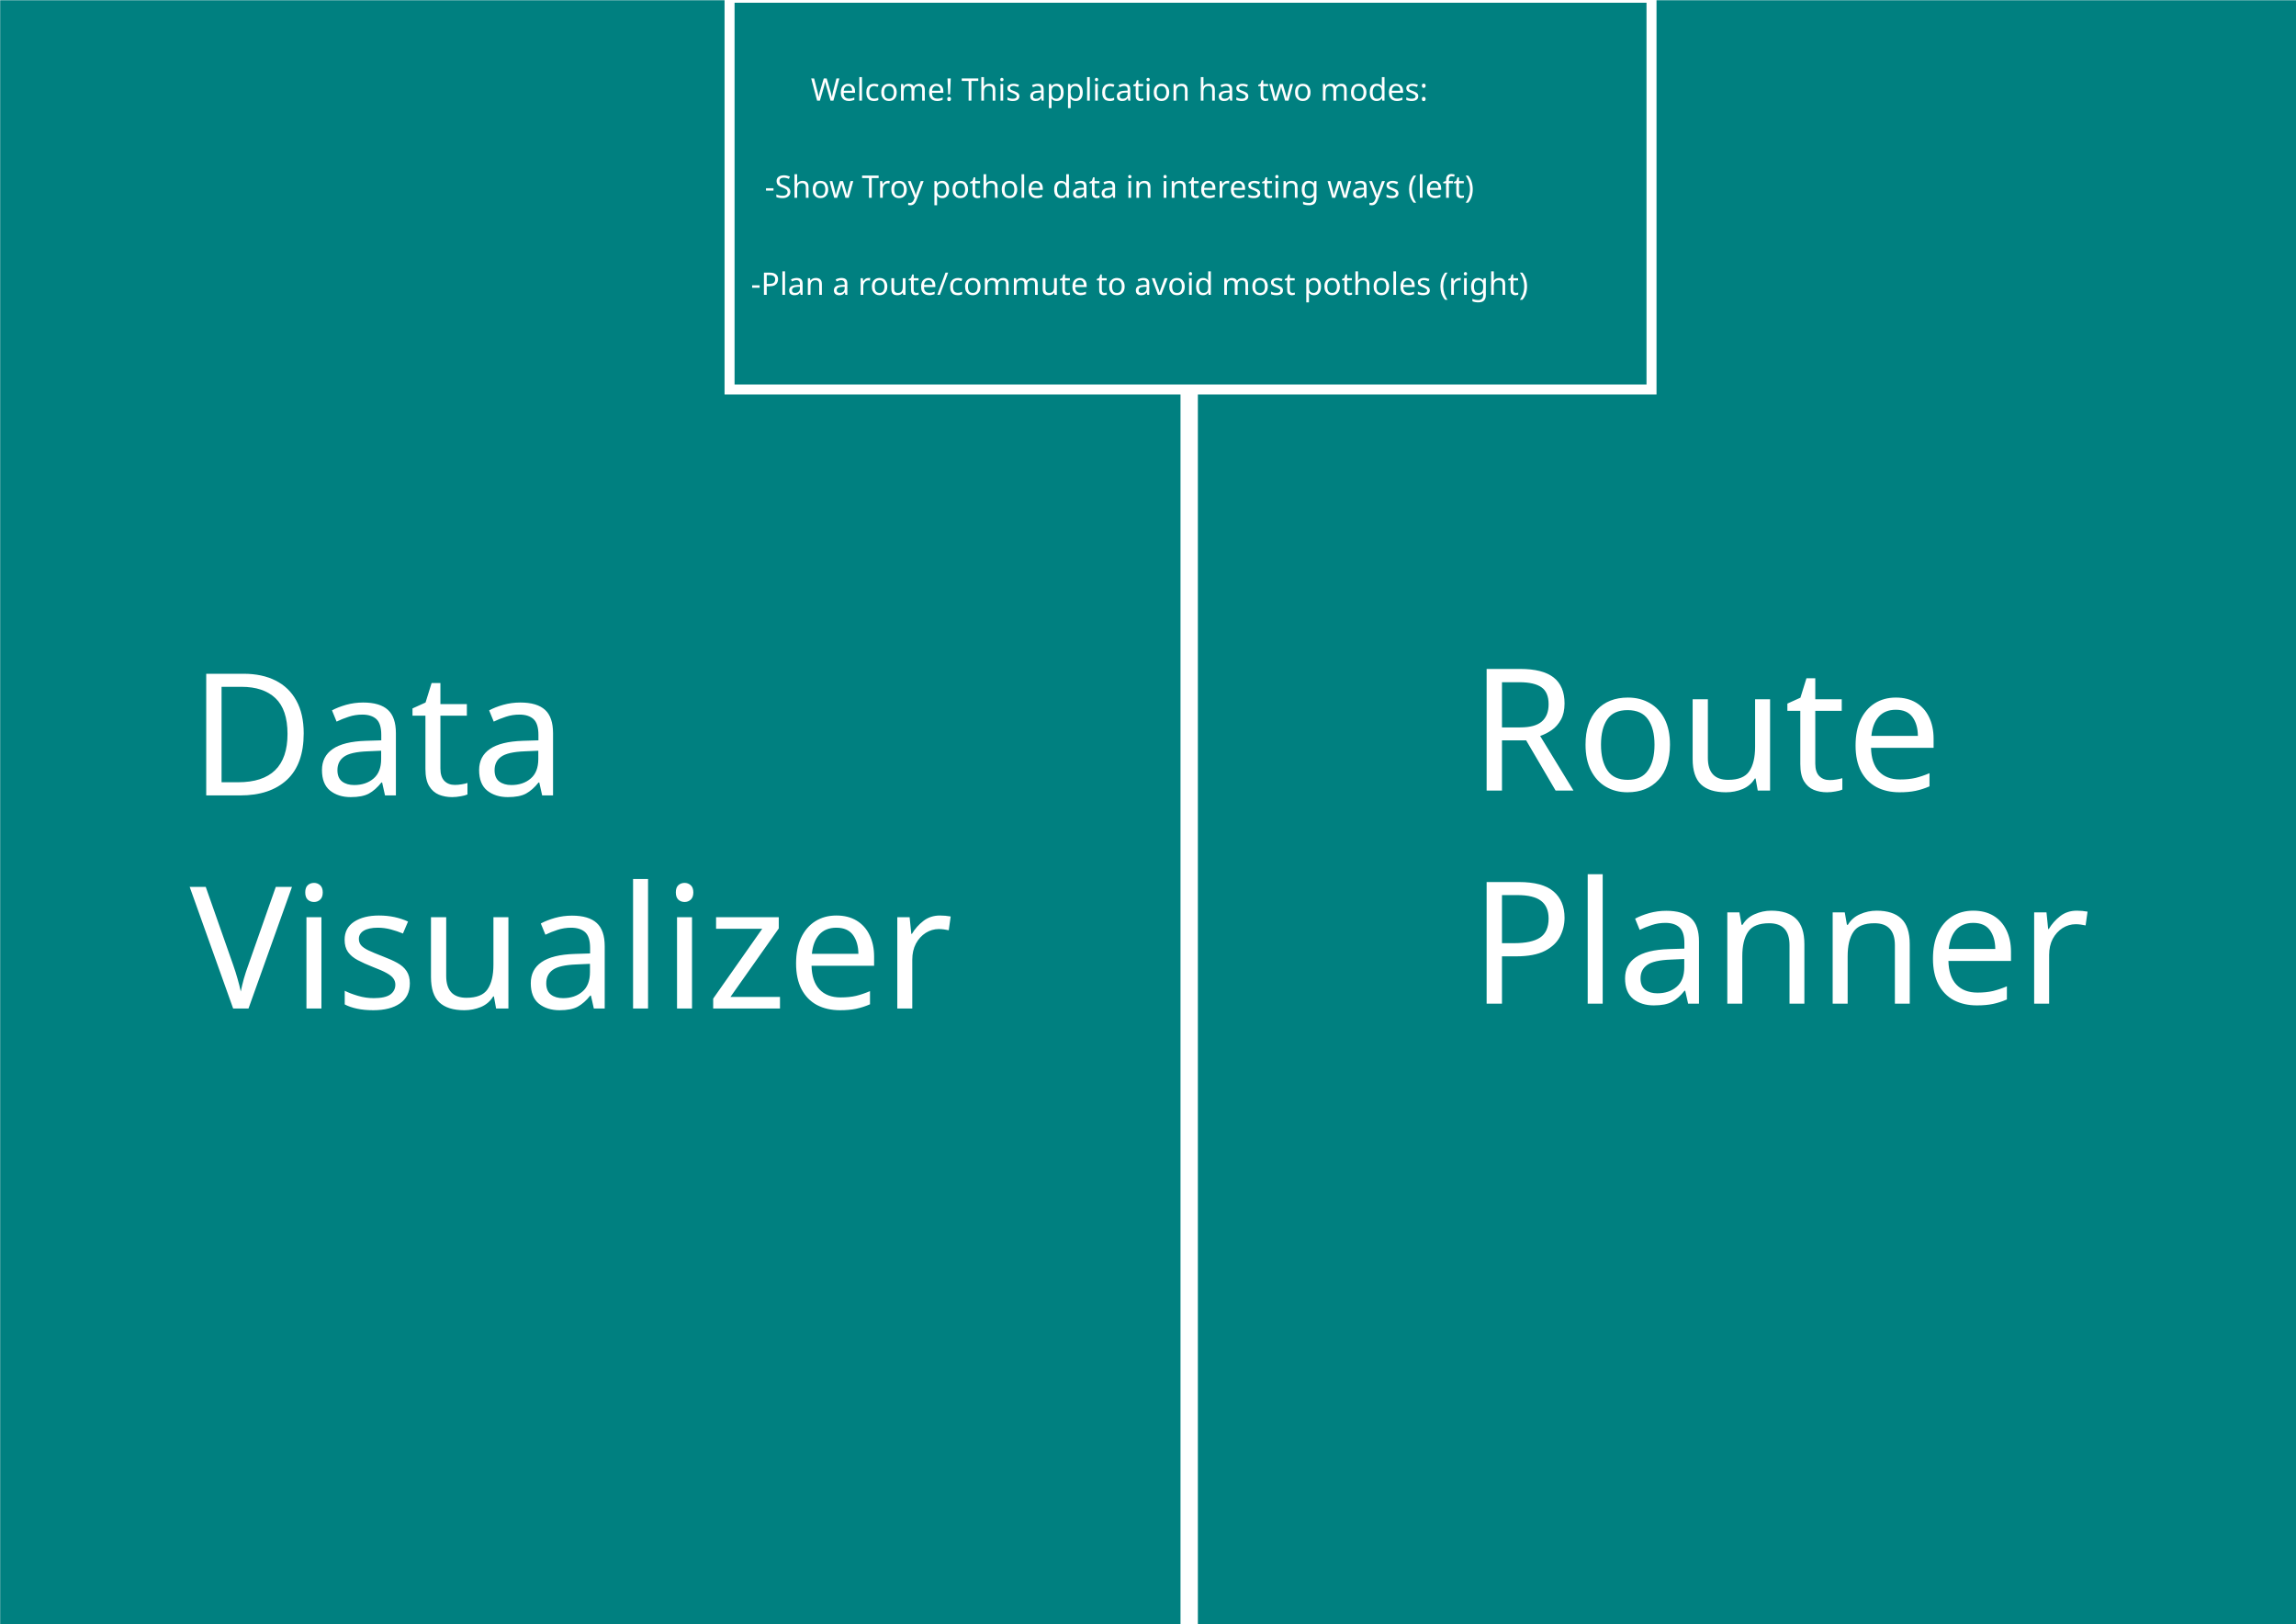
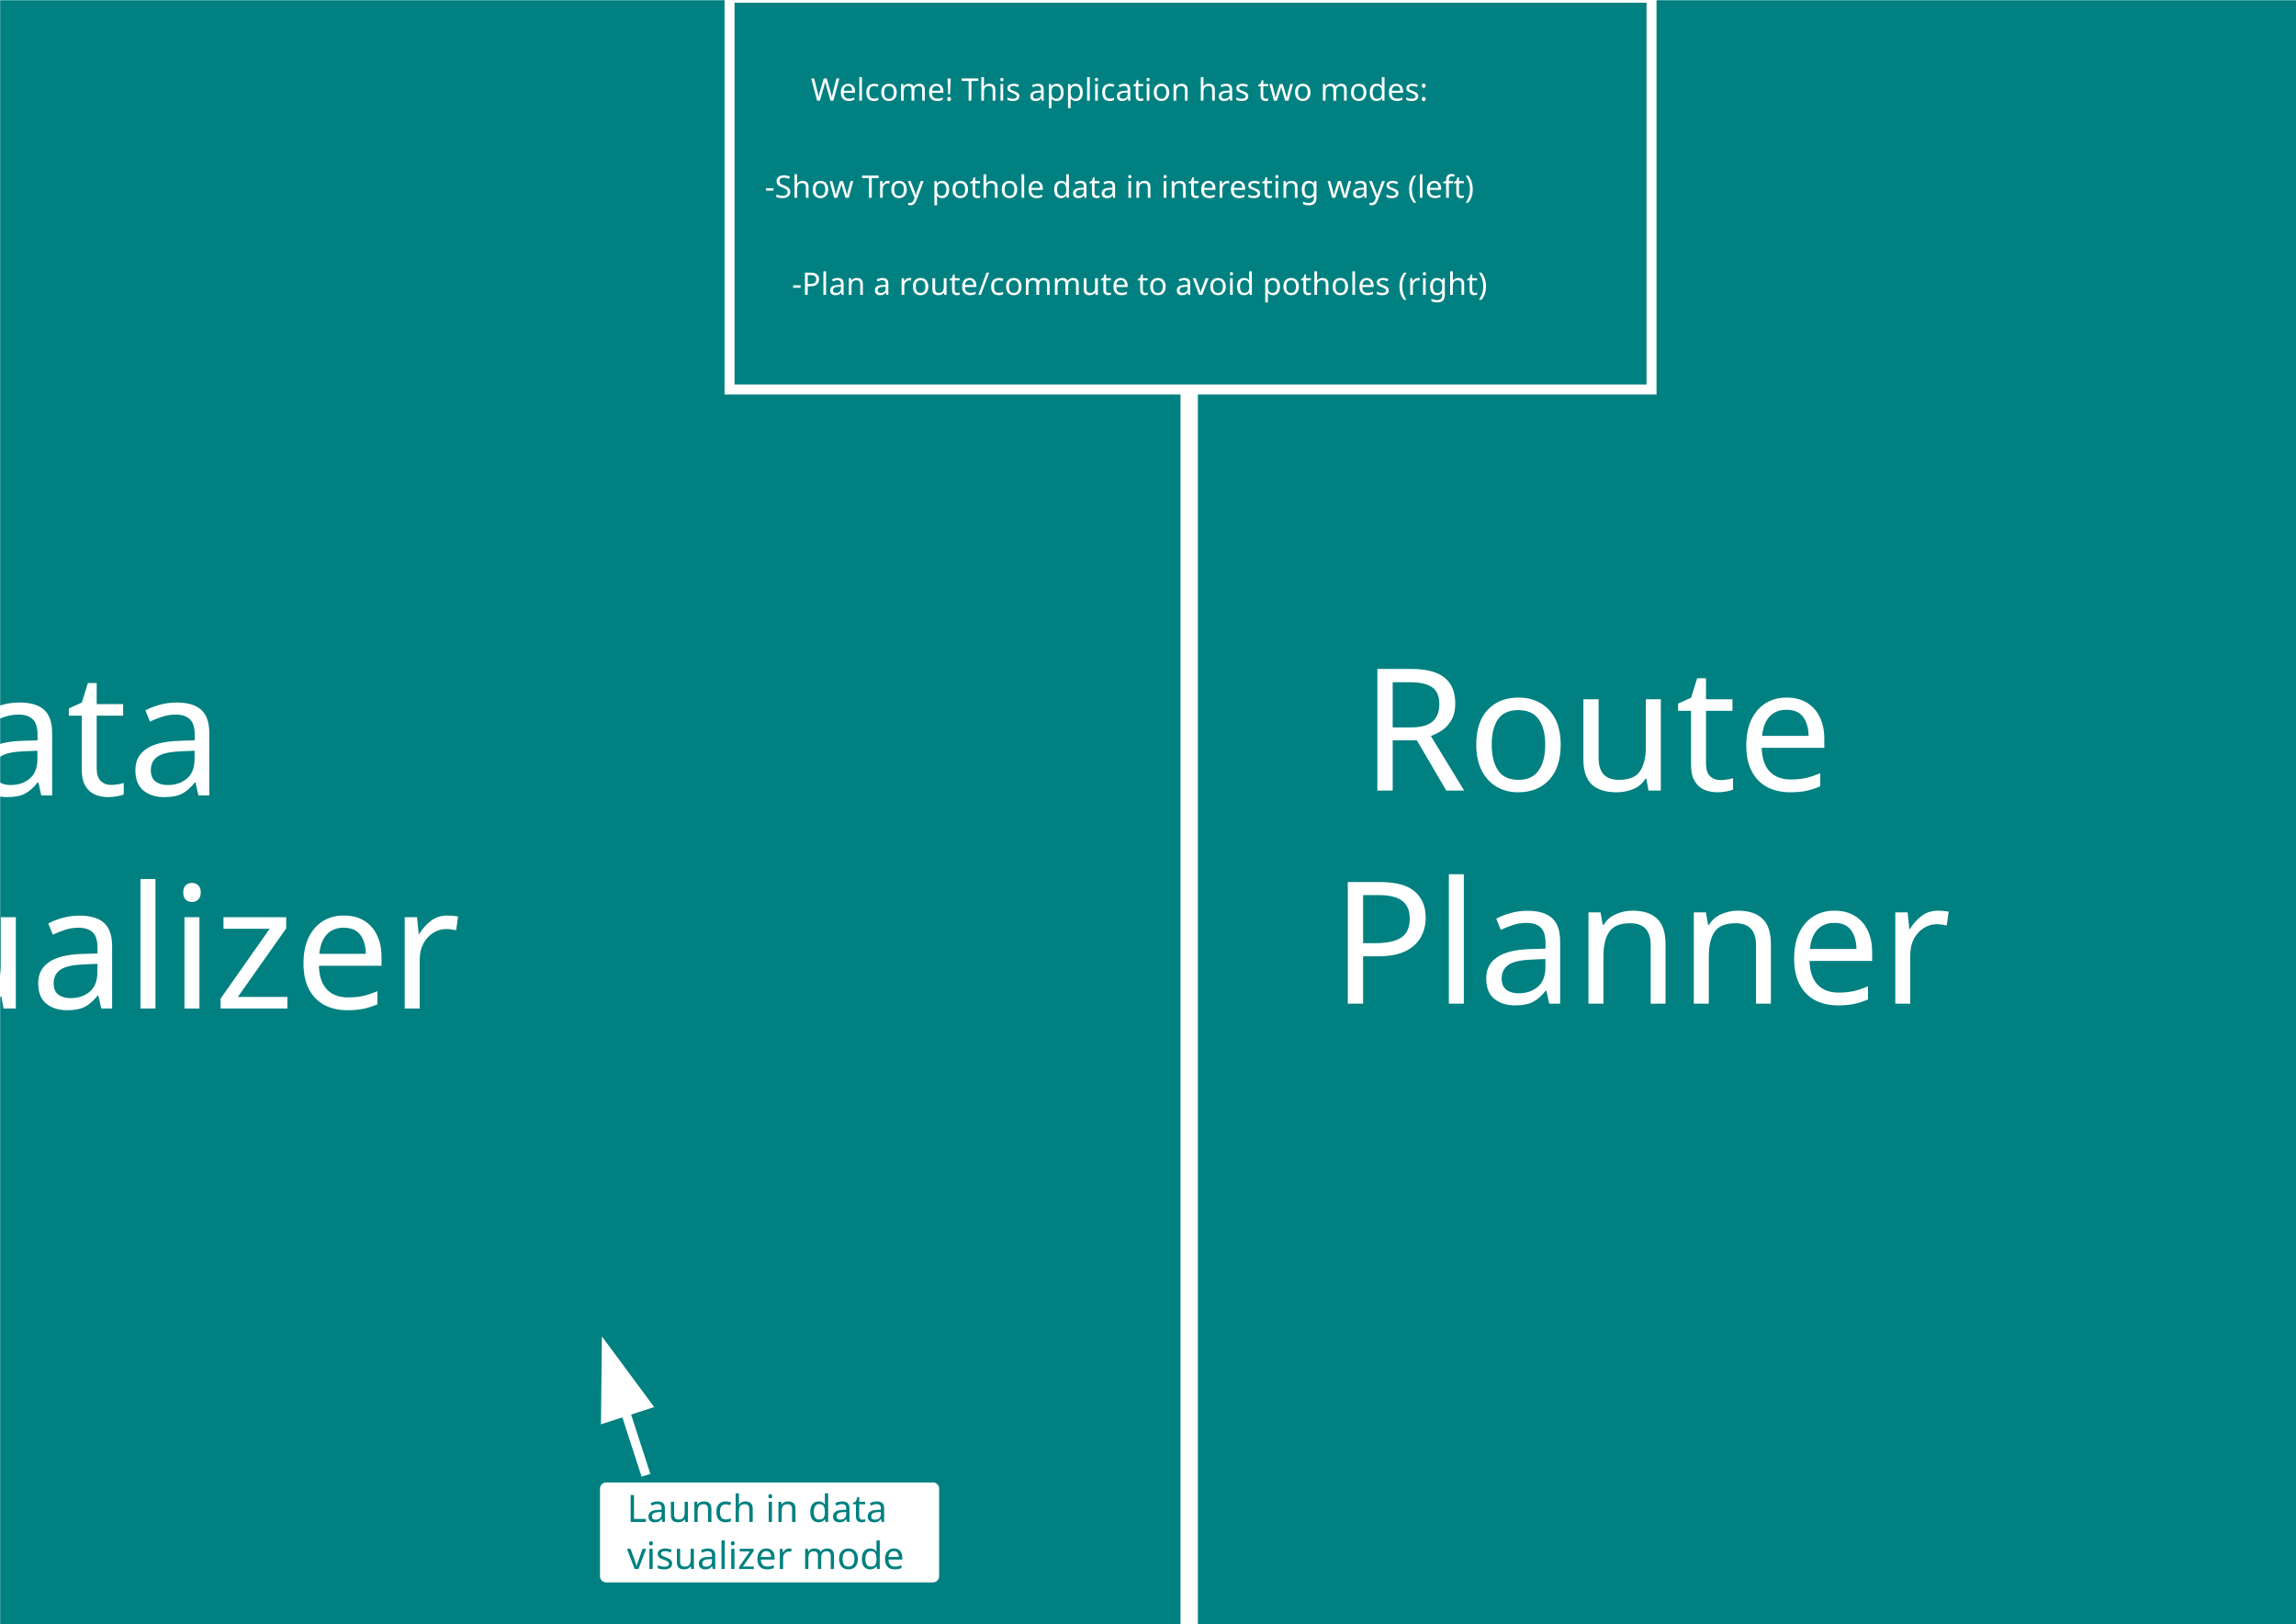
<svg xmlns="http://www.w3.org/2000/svg" width="297mm" height="210mm" viewBox="0 0 297 210" version="1.1" id="svg8">
  <defs id="defs2" />
  <g id="layer1" transform="translate(0,-87)">
    <rect style="fill:#008080;fill-opacity:1;stroke:none;stroke-width:0.499;stroke-miterlimit:4;stroke-dasharray:none;stroke-dashoffset:0;stroke-opacity:1" id="rect817" width="299.49" height="212.996" x="0.024" y="87.034" />
-     <text xml:space="preserve" style="font-style:normal;font-weight:normal;font-size:22.051px;line-height:1.25;font-family:sans-serif;letter-spacing:0px;word-spacing:0px;fill:#ffffff;fill-opacity:1;stroke:none;stroke-width:0.551" x="24.534" y="189.872" id="text821">
-       <tspan id="tspan819" x="24.534" y="189.872" style="text-align:start;text-anchor:start;fill:#ffffff;stroke-width:0.551">Data</tspan>
-       <tspan x="24.534" y="217.435" style="fill:#ffffff;stroke-width:0.551" id="tspan2165">Visualizer</tspan>
+     <text xml:space="preserve" style="font-style:normal;font-weight:normal;font-size:22.051px;line-height:1.25;font-family:sans-serif;letter-spacing:0px;word-spacing:0px;fill:#ffffff;fill-opacity:1;stroke:none;stroke-width:0.551" x="77.539" y="189.872" id="text821">
+       <tspan id="tspan819" x="24.534" y="189.872" style="text-align:center;text-anchor:middle;fill:#ffffff;stroke-width:0.551">Data</tspan>
+       <tspan x="24.534" y="217.435" style="fill:#ffffff;stroke-width:0.551;text-anchor:middle;text-align:center" id="tspan2165">Visualizer</tspan>
    </text>
-     <text id="text825" y="189.252" x="190.164" style="font-style:normal;font-weight:normal;font-size:22.051px;line-height:1.25;font-family:sans-serif;letter-spacing:0px;word-spacing:0px;fill:#ffffff;fill-opacity:1;stroke:none;stroke-width:0.551" xml:space="preserve">
-       <tspan style="fill:#ffffff;stroke-width:0.551" y="189.252" x="190.164" id="tspan823">Route</tspan>
-       <tspan style="fill:#ffffff;stroke-width:0.551" y="216.815" x="190.164" id="tspan2167">Planner</tspan>
+     <text id="text825" y="189.252" x="226.635" style="font-style:normal;font-weight:normal;font-size:22.051px;line-height:1.25;font-family:sans-serif;letter-spacing:0px;word-spacing:0px;fill:#ffffff;fill-opacity:1;stroke:none;stroke-width:0.551" xml:space="preserve">
+       <tspan style="text-align:center;text-anchor:middle;fill:#ffffff;stroke-width:0.551" y="189.252" x="226.635" id="tspan823">Route</tspan>
+       <tspan style="text-align:center;text-anchor:middle;fill:#ffffff;stroke-width:0.551" y="216.815" x="226.635" id="tspan2167">Planner</tspan>
    </text>
    <rect style="fill:#ffffff;fill-opacity:1;stroke:none;stroke-width:0.489;stroke-miterlimit:4;stroke-dasharray:none;stroke-dashoffset:0;stroke-opacity:1" id="rect827" width="2.245" height="212.907" x="152.706" y="87.461" />
    <rect y="86.707" x="94.372" height="50.667" width="119.26" id="rect2169" style="fill:#008080;fill-opacity:1;stroke:#ffffff;stroke-width:1.294;stroke-miterlimit:4;stroke-dasharray:none;stroke-dashoffset:0;stroke-opacity:1" />
    <text xml:space="preserve" style="font-style:normal;font-weight:normal;font-size:10.047px;line-height:1.25;font-family:sans-serif;letter-spacing:0px;word-spacing:0px;fill:#ffffff;fill-opacity:1;stroke:none;stroke-width:0.251;stroke-opacity:1" x="153.942" y="100.018" id="text2173">
      <tspan id="tspan2171" x="153.942" y="100.018" style="font-size:4.019px;line-height:1.25;text-align:center;text-anchor:middle;fill:#ffffff;fill-opacity:1;stroke:none;stroke-width:0.251;stroke-opacity:1">Welcome! This application has two modes:</tspan>
      <tspan x="153.942" y="112.577" style="font-size:4.019px;line-height:1.25;text-align:center;text-anchor:middle;fill:#ffffff;fill-opacity:1;stroke:none;stroke-width:0.251;stroke-opacity:1" id="tspan2175">-Show Troy pothole data in interesting ways (left)</tspan>
-       <tspan x="153.942" y="125.136" style="font-size:4.019px;line-height:1.25;text-align:center;text-anchor:middle;fill:#ffffff;fill-opacity:1;stroke:none;stroke-width:0.251;stroke-opacity:1" id="tspan2177">-Plan a route/commute to avoid most potholes (right)</tspan>
+       <tspan x="153.942" y="125.136" style="font-size:4.019px;line-height:1.25;text-align:center;text-anchor:middle;fill:#ffffff;fill-opacity:1;stroke:none;stroke-width:0.251;stroke-opacity:1" id="tspan2177">-Plan a route/commute to avoid potholes (right)</tspan>
    </text>
+     <g id="g4926">
+       <g transform="matrix(0.3025532,-0.09804966,0.09804966,0.3025532,53.23096,227.0879)" id="g4905">
+         <path style="fill:#ffffff;fill-opacity:1;stroke:none;stroke-width:0.5;stroke-linecap:round;stroke-linejoin:round;stroke-miterlimit:4;stroke-dasharray:none;stroke-dashoffset:0;stroke-opacity:1" id="path4899" d="m 53.365,155.815 -22.914,0 11.457,-19.844 z" transform="matrix(0.9933903,0,0,1.708902,0.2769985,-110.5331)" />
+         <rect style="fill:#ffffff;fill-opacity:1;stroke:none;stroke-width:0.5;stroke-linecap:round;stroke-linejoin:round;stroke-miterlimit:4;stroke-dasharray:none;stroke-dashoffset:0;stroke-opacity:1" id="rect4901" width="3.742" height="46.772" x="39.683" y="134.319" />
+       </g>
+       <rect y="279.526" x="78.407" height="11.337" width="42.282" id="rect4907" style="fill:#ffffff;fill-opacity:1;stroke:#ffffff;stroke-width:1.589;stroke-linecap:round;stroke-linejoin:round;stroke-miterlimit:4;stroke-dasharray:none;stroke-dashoffset:0;stroke-opacity:1" />
+       <text id="text4911" y="283.841" x="81.109" style="font-style:normal;font-weight:normal;font-size:4.867px;line-height:1.25;font-family:sans-serif;letter-spacing:0px;word-spacing:0px;fill:#008080;fill-opacity:1;stroke:none;stroke-width:0.122" xml:space="preserve">
+         <tspan id="tspan4913" style="fill:#008080;stroke-width:0.122" y="283.841" x="81.109">Launch in data</tspan>
+         <tspan id="tspan4917" style="fill:#008080;stroke-width:0.122" y="289.925" x="81.109">visualizer mode</tspan>
+       </text>
+     </g>
  </g>
  <g id="layer2" style="display:inline" />
</svg>
